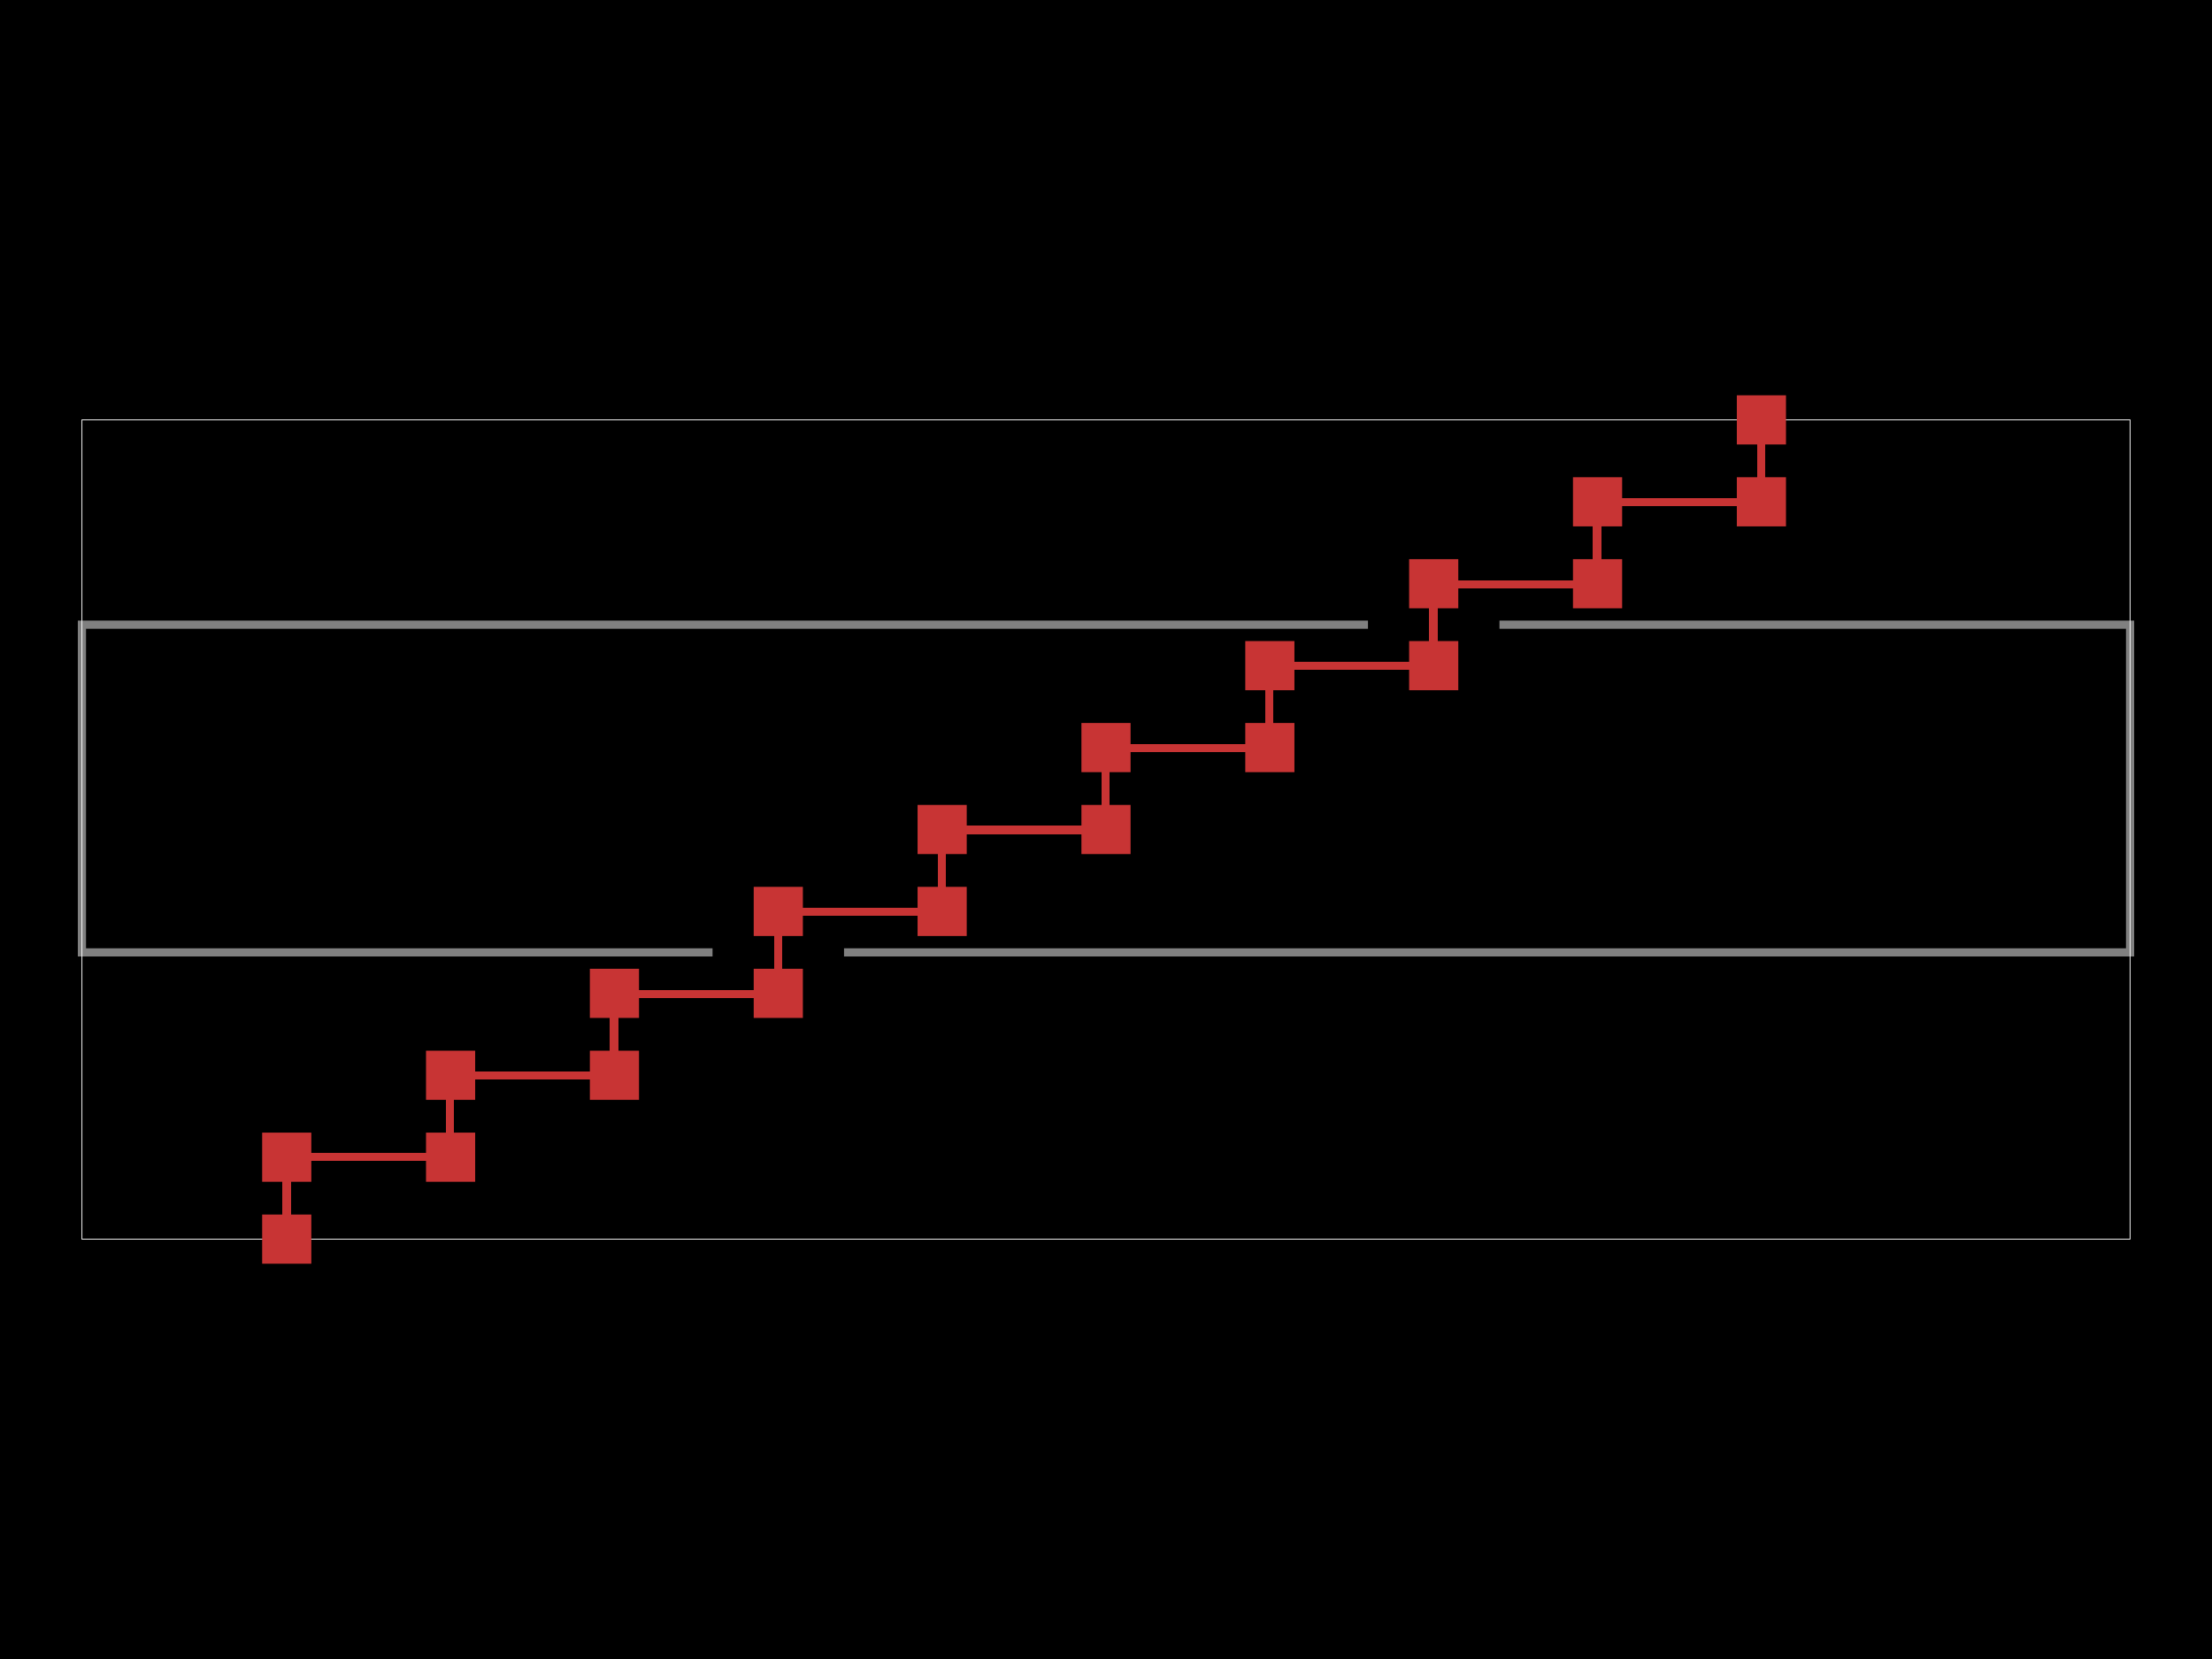
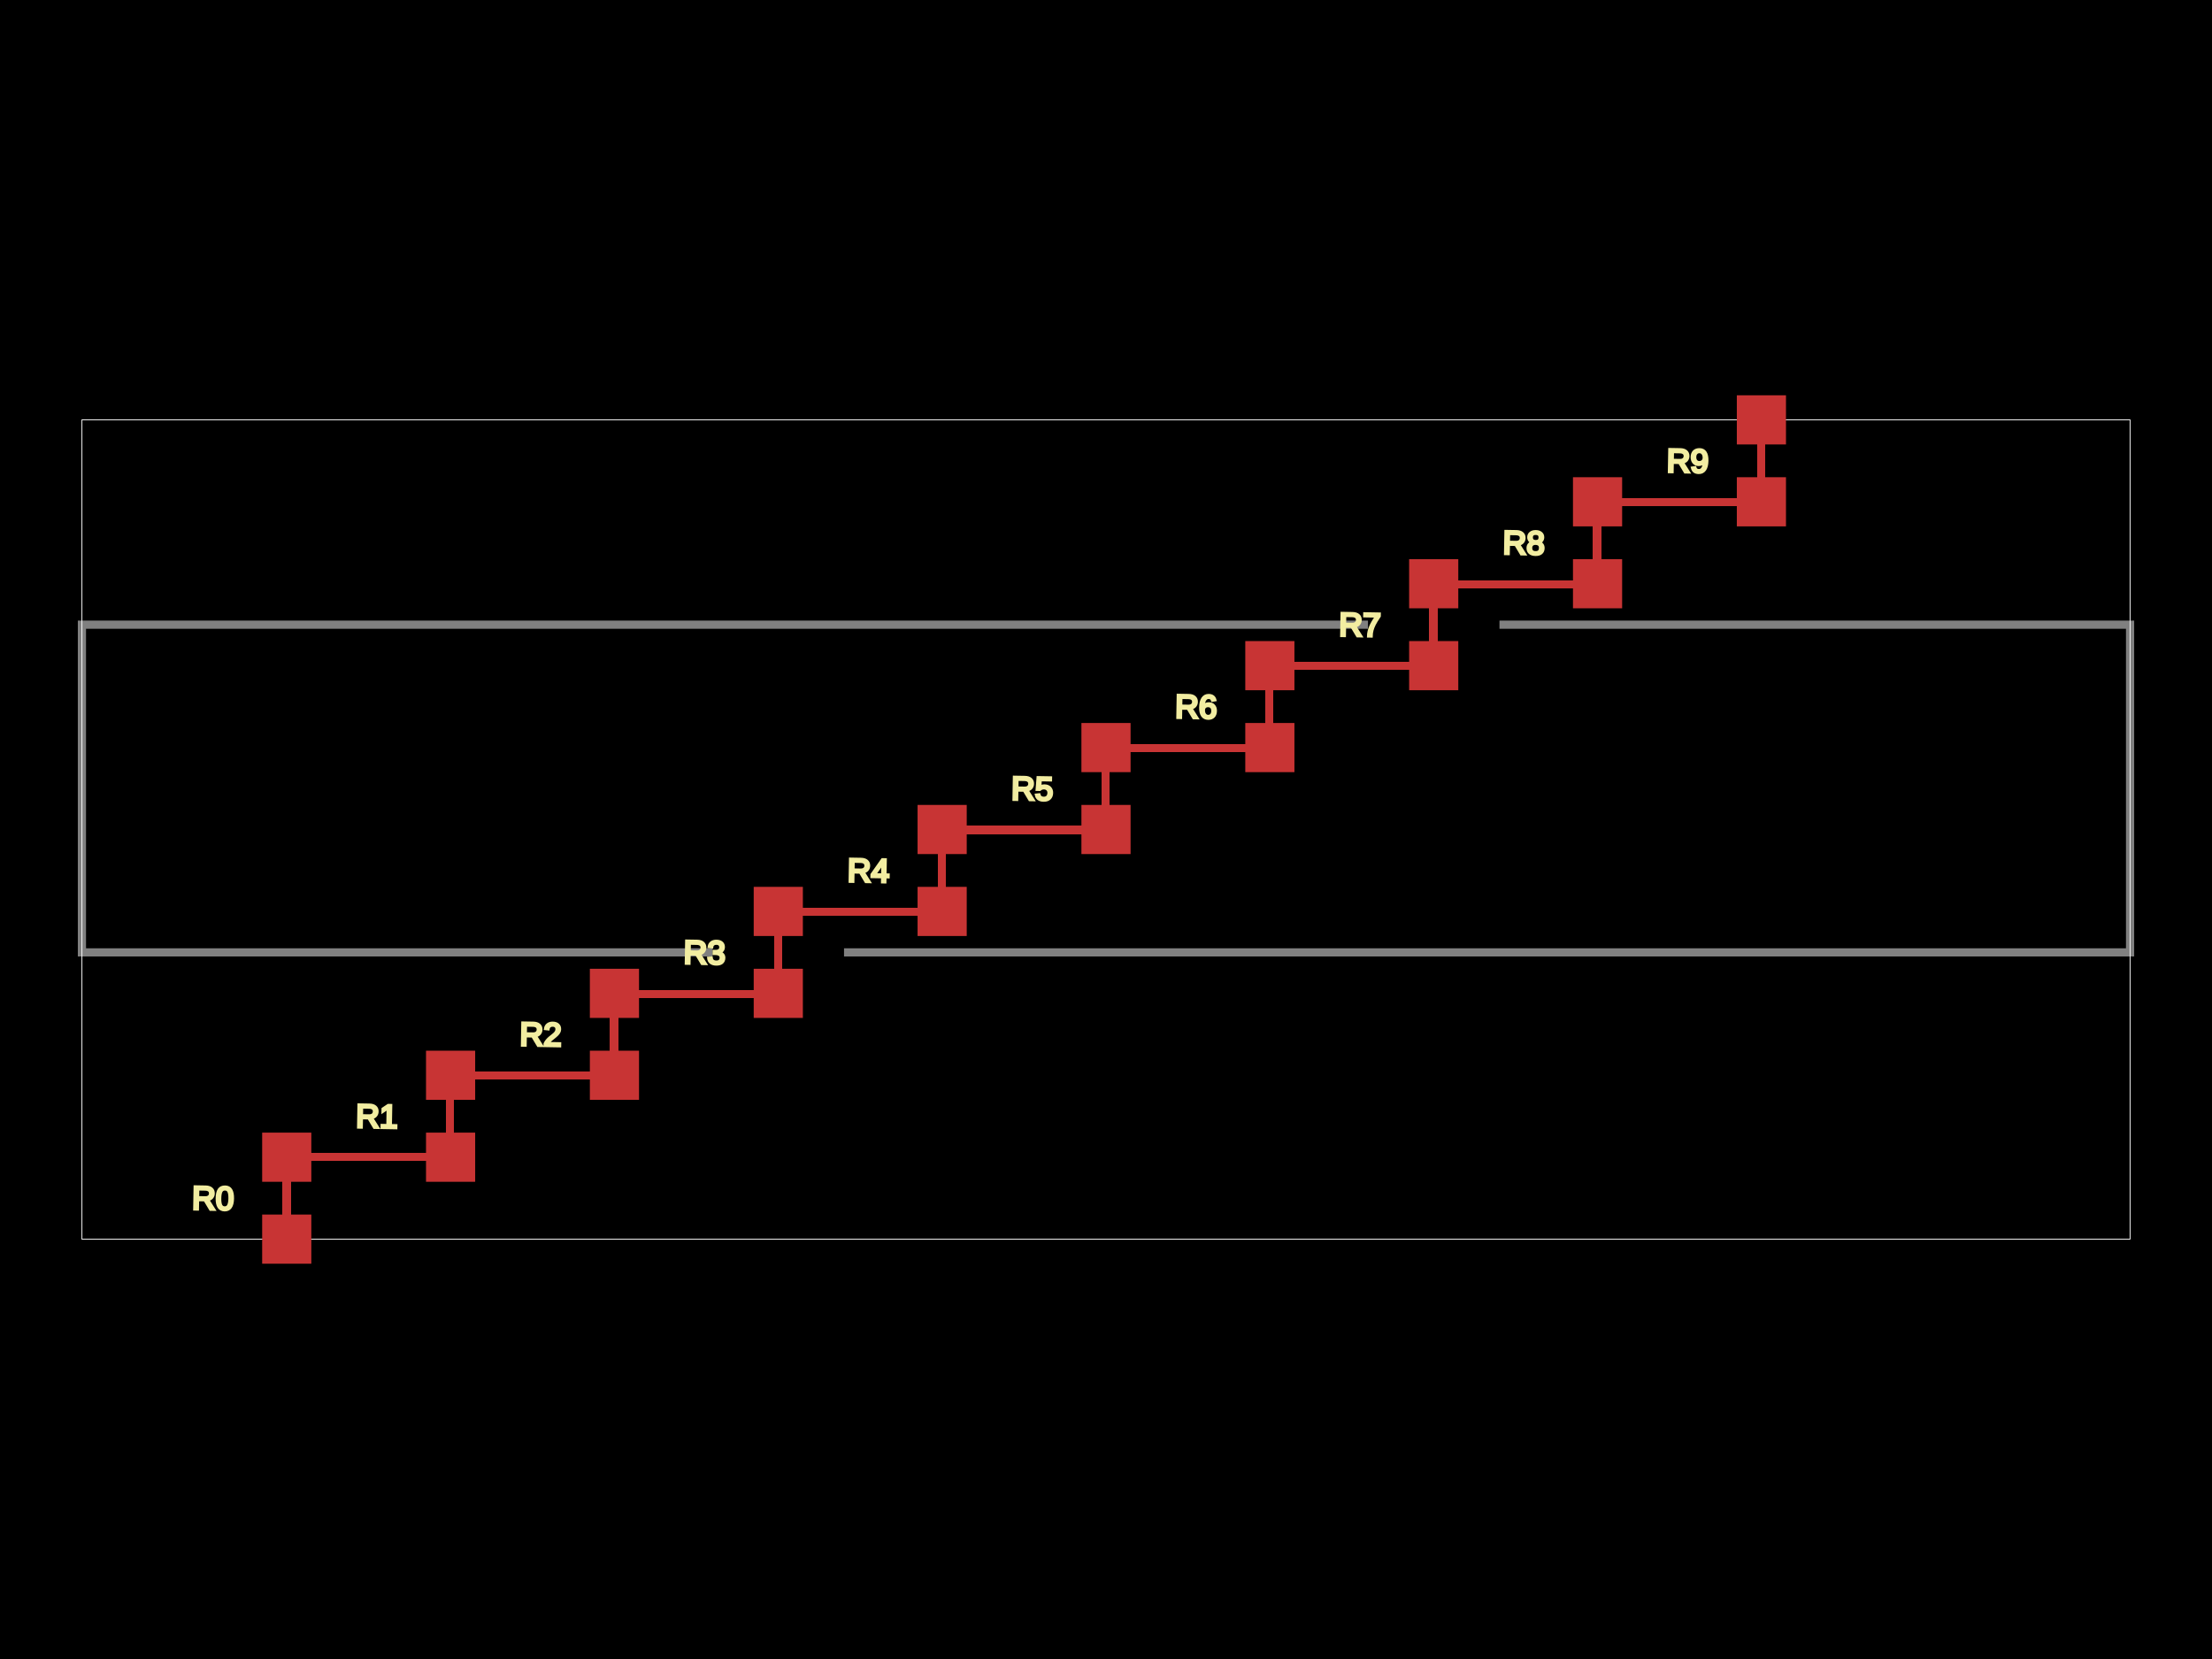
<svg xmlns="http://www.w3.org/2000/svg" width="800" height="600">
  <style>
              .boundary { fill: #000; }
              .pcb-board { fill: none; }
              .pcb-trace { fill: none; }
              .pcb-hole-outer { fill: rgb(200, 52, 52); }
              .pcb-hole-inner { fill: rgb(255, 38, 226); }
              .pcb-pad { }
              .pcb-boundary { fill: none; stroke: #fff; stroke-width: 0.3; }
              .pcb-silkscreen { fill: none; }
              .pcb-silkscreen-top { stroke: #f2eda1; }
              .pcb-silkscreen-bottom { stroke: #f2eda1; }
              .pcb-silkscreen-text { fill: #f2eda1; }
            </style>
  <rect class="boundary" x="0" y="0" width="800" height="600" />
  <rect class="pcb-boundary" x="29.63" y="151.852" width="740.741" height="296.296" />
  <path class="pcb-board" d="M 29.63 344.444 L 770.37 344.444 L 770.37 225.926 L 29.63 225.926 Z" stroke="rgba(255, 255, 255, 0.5)" stroke-width="2.963" />
  <g transform="translate(103.7037, 433.3333) rotate(-90) scale(1, -1)">
    <rect class="pcb-component" x="-8.889" y="-23.704" width="17.778" height="47.407" />
    <rect class="pcb-component-outline" x="-8.889" y="-23.704" width="17.778" height="47.407" />
  </g>
  <g transform="translate(162.963, 403.7037) rotate(-90) scale(1, -1)">
    <rect class="pcb-component" x="-8.889" y="-23.704" width="17.778" height="47.407" />
    <rect class="pcb-component-outline" x="-8.889" y="-23.704" width="17.778" height="47.407" />
  </g>
  <g transform="translate(222.2222, 374.0741) rotate(-90) scale(1, -1)">
    <rect class="pcb-component" x="-8.889" y="-23.704" width="17.778" height="47.407" />
    <rect class="pcb-component-outline" x="-8.889" y="-23.704" width="17.778" height="47.407" />
  </g>
  <g transform="translate(281.4815, 344.4444) rotate(-90) scale(1, -1)">
    <rect class="pcb-component" x="-8.889" y="-23.704" width="17.778" height="47.407" />
    <rect class="pcb-component-outline" x="-8.889" y="-23.704" width="17.778" height="47.407" />
  </g>
  <g transform="translate(340.7407, 314.8148) rotate(-90) scale(1, -1)">
    <rect class="pcb-component" x="-8.889" y="-23.704" width="17.778" height="47.407" />
    <rect class="pcb-component-outline" x="-8.889" y="-23.704" width="17.778" height="47.407" />
  </g>
  <g transform="translate(400, 285.1852) rotate(-90) scale(1, -1)">
    <rect class="pcb-component" x="-8.889" y="-23.704" width="17.778" height="47.407" />
    <rect class="pcb-component-outline" x="-8.889" y="-23.704" width="17.778" height="47.407" />
  </g>
  <g transform="translate(459.2593, 255.5556) rotate(-90) scale(1, -1)">
    <rect class="pcb-component" x="-8.889" y="-23.704" width="17.778" height="47.407" />
    <rect class="pcb-component-outline" x="-8.889" y="-23.704" width="17.778" height="47.407" />
  </g>
  <g transform="translate(518.5185, 225.9259) rotate(-90) scale(1, -1)">
    <rect class="pcb-component" x="-8.889" y="-23.704" width="17.778" height="47.407" />
    <rect class="pcb-component-outline" x="-8.889" y="-23.704" width="17.778" height="47.407" />
  </g>
  <g transform="translate(577.7778, 196.2963) rotate(-90) scale(1, -1)">
    <rect class="pcb-component" x="-8.889" y="-23.704" width="17.778" height="47.407" />
    <rect class="pcb-component-outline" x="-8.889" y="-23.704" width="17.778" height="47.407" />
  </g>
  <g transform="translate(637.037, 166.6667) rotate(-90) scale(1, -1)">
    <rect class="pcb-component" x="-8.889" y="-23.704" width="17.778" height="47.407" />
    <rect class="pcb-component-outline" x="-8.889" y="-23.704" width="17.778" height="47.407" />
  </g>
  <rect class="pcb-pad" fill="rgb(200, 52, 52)" x="94.815" y="439.259" width="17.778" height="17.778" />
  <rect class="pcb-pad" fill="rgb(200, 52, 52)" x="94.815" y="409.63" width="17.778" height="17.778" />
  <rect class="pcb-pad" fill="rgb(200, 52, 52)" x="154.074" y="409.63" width="17.778" height="17.778" />
  <rect class="pcb-pad" fill="rgb(200, 52, 52)" x="154.074" y="380" width="17.778" height="17.778" />
  <rect class="pcb-pad" fill="rgb(200, 52, 52)" x="213.333" y="380" width="17.778" height="17.778" />
  <rect class="pcb-pad" fill="rgb(200, 52, 52)" x="213.333" y="350.37" width="17.778" height="17.778" />
  <rect class="pcb-pad" fill="rgb(200, 52, 52)" x="272.593" y="350.37" width="17.778" height="17.778" />
  <rect class="pcb-pad" fill="rgb(200, 52, 52)" x="272.593" y="320.741" width="17.778" height="17.778" />
  <rect class="pcb-pad" fill="rgb(200, 52, 52)" x="331.852" y="320.741" width="17.778" height="17.778" />
  <rect class="pcb-pad" fill="rgb(200, 52, 52)" x="331.852" y="291.111" width="17.778" height="17.778" />
  <rect class="pcb-pad" fill="rgb(200, 52, 52)" x="391.111" y="291.111" width="17.778" height="17.778" />
  <rect class="pcb-pad" fill="rgb(200, 52, 52)" x="391.111" y="261.481" width="17.778" height="17.778" />
  <rect class="pcb-pad" fill="rgb(200, 52, 52)" x="450.37" y="261.481" width="17.778" height="17.778" />
  <rect class="pcb-pad" fill="rgb(200, 52, 52)" x="450.37" y="231.852" width="17.778" height="17.778" />
  <rect class="pcb-pad" fill="rgb(200, 52, 52)" x="509.63" y="231.852" width="17.778" height="17.778" />
  <rect class="pcb-pad" fill="rgb(200, 52, 52)" x="509.63" y="202.222" width="17.778" height="17.778" />
  <rect class="pcb-pad" fill="rgb(200, 52, 52)" x="568.889" y="202.222" width="17.778" height="17.778" />
  <rect class="pcb-pad" fill="rgb(200, 52, 52)" x="568.889" y="172.593" width="17.778" height="17.778" />
  <rect class="pcb-pad" fill="rgb(200, 52, 52)" x="628.148" y="172.593" width="17.778" height="17.778" />
  <rect class="pcb-pad" fill="rgb(200, 52, 52)" x="628.148" y="142.963" width="17.778" height="17.778" />
  <path class="pcb-trace" stroke="rgb(200, 52, 52)" d="M 103.704 448.148 L 103.704 418.519" stroke-width="2.963" stroke-linecap="round" stroke-linejoin="round" shape-rendering="crispEdges" />
  <path class="pcb-trace" stroke="rgb(200, 52, 52)" d="M 105.185 418.519 L 162.815 418.519" stroke-width="2.963" stroke-linecap="round" stroke-linejoin="round" shape-rendering="crispEdges" />
  <path class="pcb-trace" stroke="rgb(200, 52, 52)" d="M 162.815 417.037 L 162.815 389.037" stroke-width="2.963" stroke-linecap="round" stroke-linejoin="round" shape-rendering="crispEdges" />
  <path class="pcb-trace" stroke="rgb(200, 52, 52)" d="M 164.296 389.037 L 222.074 389.037" stroke-width="2.963" stroke-linecap="round" stroke-linejoin="round" shape-rendering="crispEdges" />
  <path class="pcb-trace" stroke="rgb(200, 52, 52)" d="M 222.074 387.556 L 222.074 359.407" stroke-width="2.963" stroke-linecap="round" stroke-linejoin="round" shape-rendering="crispEdges" />
  <path class="pcb-trace" stroke="rgb(200, 52, 52)" d="M 223.556 359.407 L 281.333 359.407" stroke-width="2.963" stroke-linecap="round" stroke-linejoin="round" shape-rendering="crispEdges" />
  <path class="pcb-trace" stroke="rgb(200, 52, 52)" d="M 281.333 357.926 L 281.333 329.778" stroke-width="2.963" stroke-linecap="round" stroke-linejoin="round" shape-rendering="crispEdges" />
  <path class="pcb-trace" stroke="rgb(200, 52, 52)" d="M 282.815 329.778 L 340.593 329.778" stroke-width="2.963" stroke-linecap="round" stroke-linejoin="round" shape-rendering="crispEdges" />
  <path class="pcb-trace" stroke="rgb(200, 52, 52)" d="M 340.593 328.296 L 340.593 300.148" stroke-width="2.963" stroke-linecap="round" stroke-linejoin="round" shape-rendering="crispEdges" />
  <path class="pcb-trace" stroke="rgb(200, 52, 52)" d="M 342.074 300.148 L 399.852 300.148" stroke-width="2.963" stroke-linecap="round" stroke-linejoin="round" shape-rendering="crispEdges" />
  <path class="pcb-trace" stroke="rgb(200, 52, 52)" d="M 399.852 298.667 L 399.852 270.519" stroke-width="2.963" stroke-linecap="round" stroke-linejoin="round" shape-rendering="crispEdges" />
  <path class="pcb-trace" stroke="rgb(200, 52, 52)" d="M 401.333 270.519 L 459.111 270.519" stroke-width="2.963" stroke-linecap="round" stroke-linejoin="round" shape-rendering="crispEdges" />
  <path class="pcb-trace" stroke="rgb(200, 52, 52)" d="M 459.111 269.037 L 459.111 240.889" stroke-width="2.963" stroke-linecap="round" stroke-linejoin="round" shape-rendering="crispEdges" />
  <path class="pcb-trace" stroke="rgb(200, 52, 52)" d="M 460.593 240.889 L 518.37 240.889" stroke-width="2.963" stroke-linecap="round" stroke-linejoin="round" shape-rendering="crispEdges" />
  <path class="pcb-trace" stroke="rgb(200, 52, 52)" d="M 518.37 239.407 L 518.37 211.259" stroke-width="2.963" stroke-linecap="round" stroke-linejoin="round" shape-rendering="crispEdges" />
  <path class="pcb-trace" stroke="rgb(200, 52, 52)" d="M 519.852 211.259 L 577.63 211.259" stroke-width="2.963" stroke-linecap="round" stroke-linejoin="round" shape-rendering="crispEdges" />
  <path class="pcb-trace" stroke="rgb(200, 52, 52)" d="M 577.63 209.778 L 577.63 181.63" stroke-width="2.963" stroke-linecap="round" stroke-linejoin="round" shape-rendering="crispEdges" />
  <path class="pcb-trace" stroke="rgb(200, 52, 52)" d="M 579.111 181.63 L 636.889 181.63" stroke-width="2.963" stroke-linecap="round" stroke-linejoin="round" shape-rendering="crispEdges" />
  <path class="pcb-trace" stroke="rgb(200, 52, 52)" d="M 636.889 180.148 L 636.889 152" stroke-width="2.963" stroke-linecap="round" stroke-linejoin="round" shape-rendering="crispEdges" />
+   <text x="0" y="0" font-family="Arial, sans-serif" font-size="11.852" text-anchor="middle" dominant-baseline="central" transform="matrix(0.9998477,0.01745241,-0.01745241,0.9998477,77.03704,433.3333)" class="pcb-silkscreen-text pcb-silkscreen-top" data-pcb-silkscreen-text-id="pcb_component_0">R0</text>
+   <text x="0" y="0" font-family="Arial, sans-serif" font-size="11.852" text-anchor="middle" dominant-baseline="central" transform="matrix(0.9998477,0.01745241,-0.01745241,0.9998477,136.2963,403.7037)" class="pcb-silkscreen-text pcb-silkscreen-top" data-pcb-silkscreen-text-id="pcb_component_1">R1</text>
+   <text x="0" y="0" font-family="Arial, sans-serif" font-size="11.852" text-anchor="middle" dominant-baseline="central" transform="matrix(0.9998477,0.01745241,-0.01745241,0.9998477,195.5556,374.0741)" class="pcb-silkscreen-text pcb-silkscreen-top" data-pcb-silkscreen-text-id="pcb_component_2">R2</text>
+   <text x="0" y="0" font-family="Arial, sans-serif" font-size="11.852" text-anchor="middle" dominant-baseline="central" transform="matrix(0.9998477,0.01745241,-0.01745241,0.9998477,254.8148,344.4444)" class="pcb-silkscreen-text pcb-silkscreen-top" data-pcb-silkscreen-text-id="pcb_component_3">R3</text>
+   <text x="0" y="0" font-family="Arial, sans-serif" font-size="11.852" text-anchor="middle" dominant-baseline="central" transform="matrix(0.9998477,0.01745241,-0.01745241,0.9998477,314.0741,314.8148)" class="pcb-silkscreen-text pcb-silkscreen-top" data-pcb-silkscreen-text-id="pcb_component_4">R4</text>
+   <text x="0" y="0" font-family="Arial, sans-serif" font-size="11.852" text-anchor="middle" dominant-baseline="central" transform="matrix(0.9998477,0.01745241,-0.01745241,0.9998477,373.3333,285.1852)" class="pcb-silkscreen-text pcb-silkscreen-top" data-pcb-silkscreen-text-id="pcb_component_5">R5</text>
+   <text x="0" y="0" font-family="Arial, sans-serif" font-size="11.852" text-anchor="middle" dominant-baseline="central" transform="matrix(0.9998477,0.01745241,-0.01745241,0.9998477,432.5926,255.5556)" class="pcb-silkscreen-text pcb-silkscreen-top" data-pcb-silkscreen-text-id="pcb_component_6">R6</text>
+   <text x="0" y="0" font-family="Arial, sans-serif" font-size="11.852" text-anchor="middle" dominant-baseline="central" transform="matrix(0.9998477,0.01745241,-0.01745241,0.9998477,491.8519,225.9259)" class="pcb-silkscreen-text pcb-silkscreen-top" data-pcb-silkscreen-text-id="pcb_component_7">R7</text>
+   <text x="0" y="0" font-family="Arial, sans-serif" font-size="11.852" text-anchor="middle" dominant-baseline="central" transform="matrix(0.9998477,0.01745241,-0.01745241,0.9998477,551.1111,196.2963)" class="pcb-silkscreen-text pcb-silkscreen-top" data-pcb-silkscreen-text-id="pcb_component_8">R8</text>
+   <text x="0" y="0" font-family="Arial, sans-serif" font-size="11.852" text-anchor="middle" dominant-baseline="central" transform="matrix(0.9998477,0.01745241,-0.01745241,0.9998477,610.3704,166.6667)" class="pcb-silkscreen-text pcb-silkscreen-top" data-pcb-silkscreen-text-id="pcb_component_9">R9</text>
</svg>
